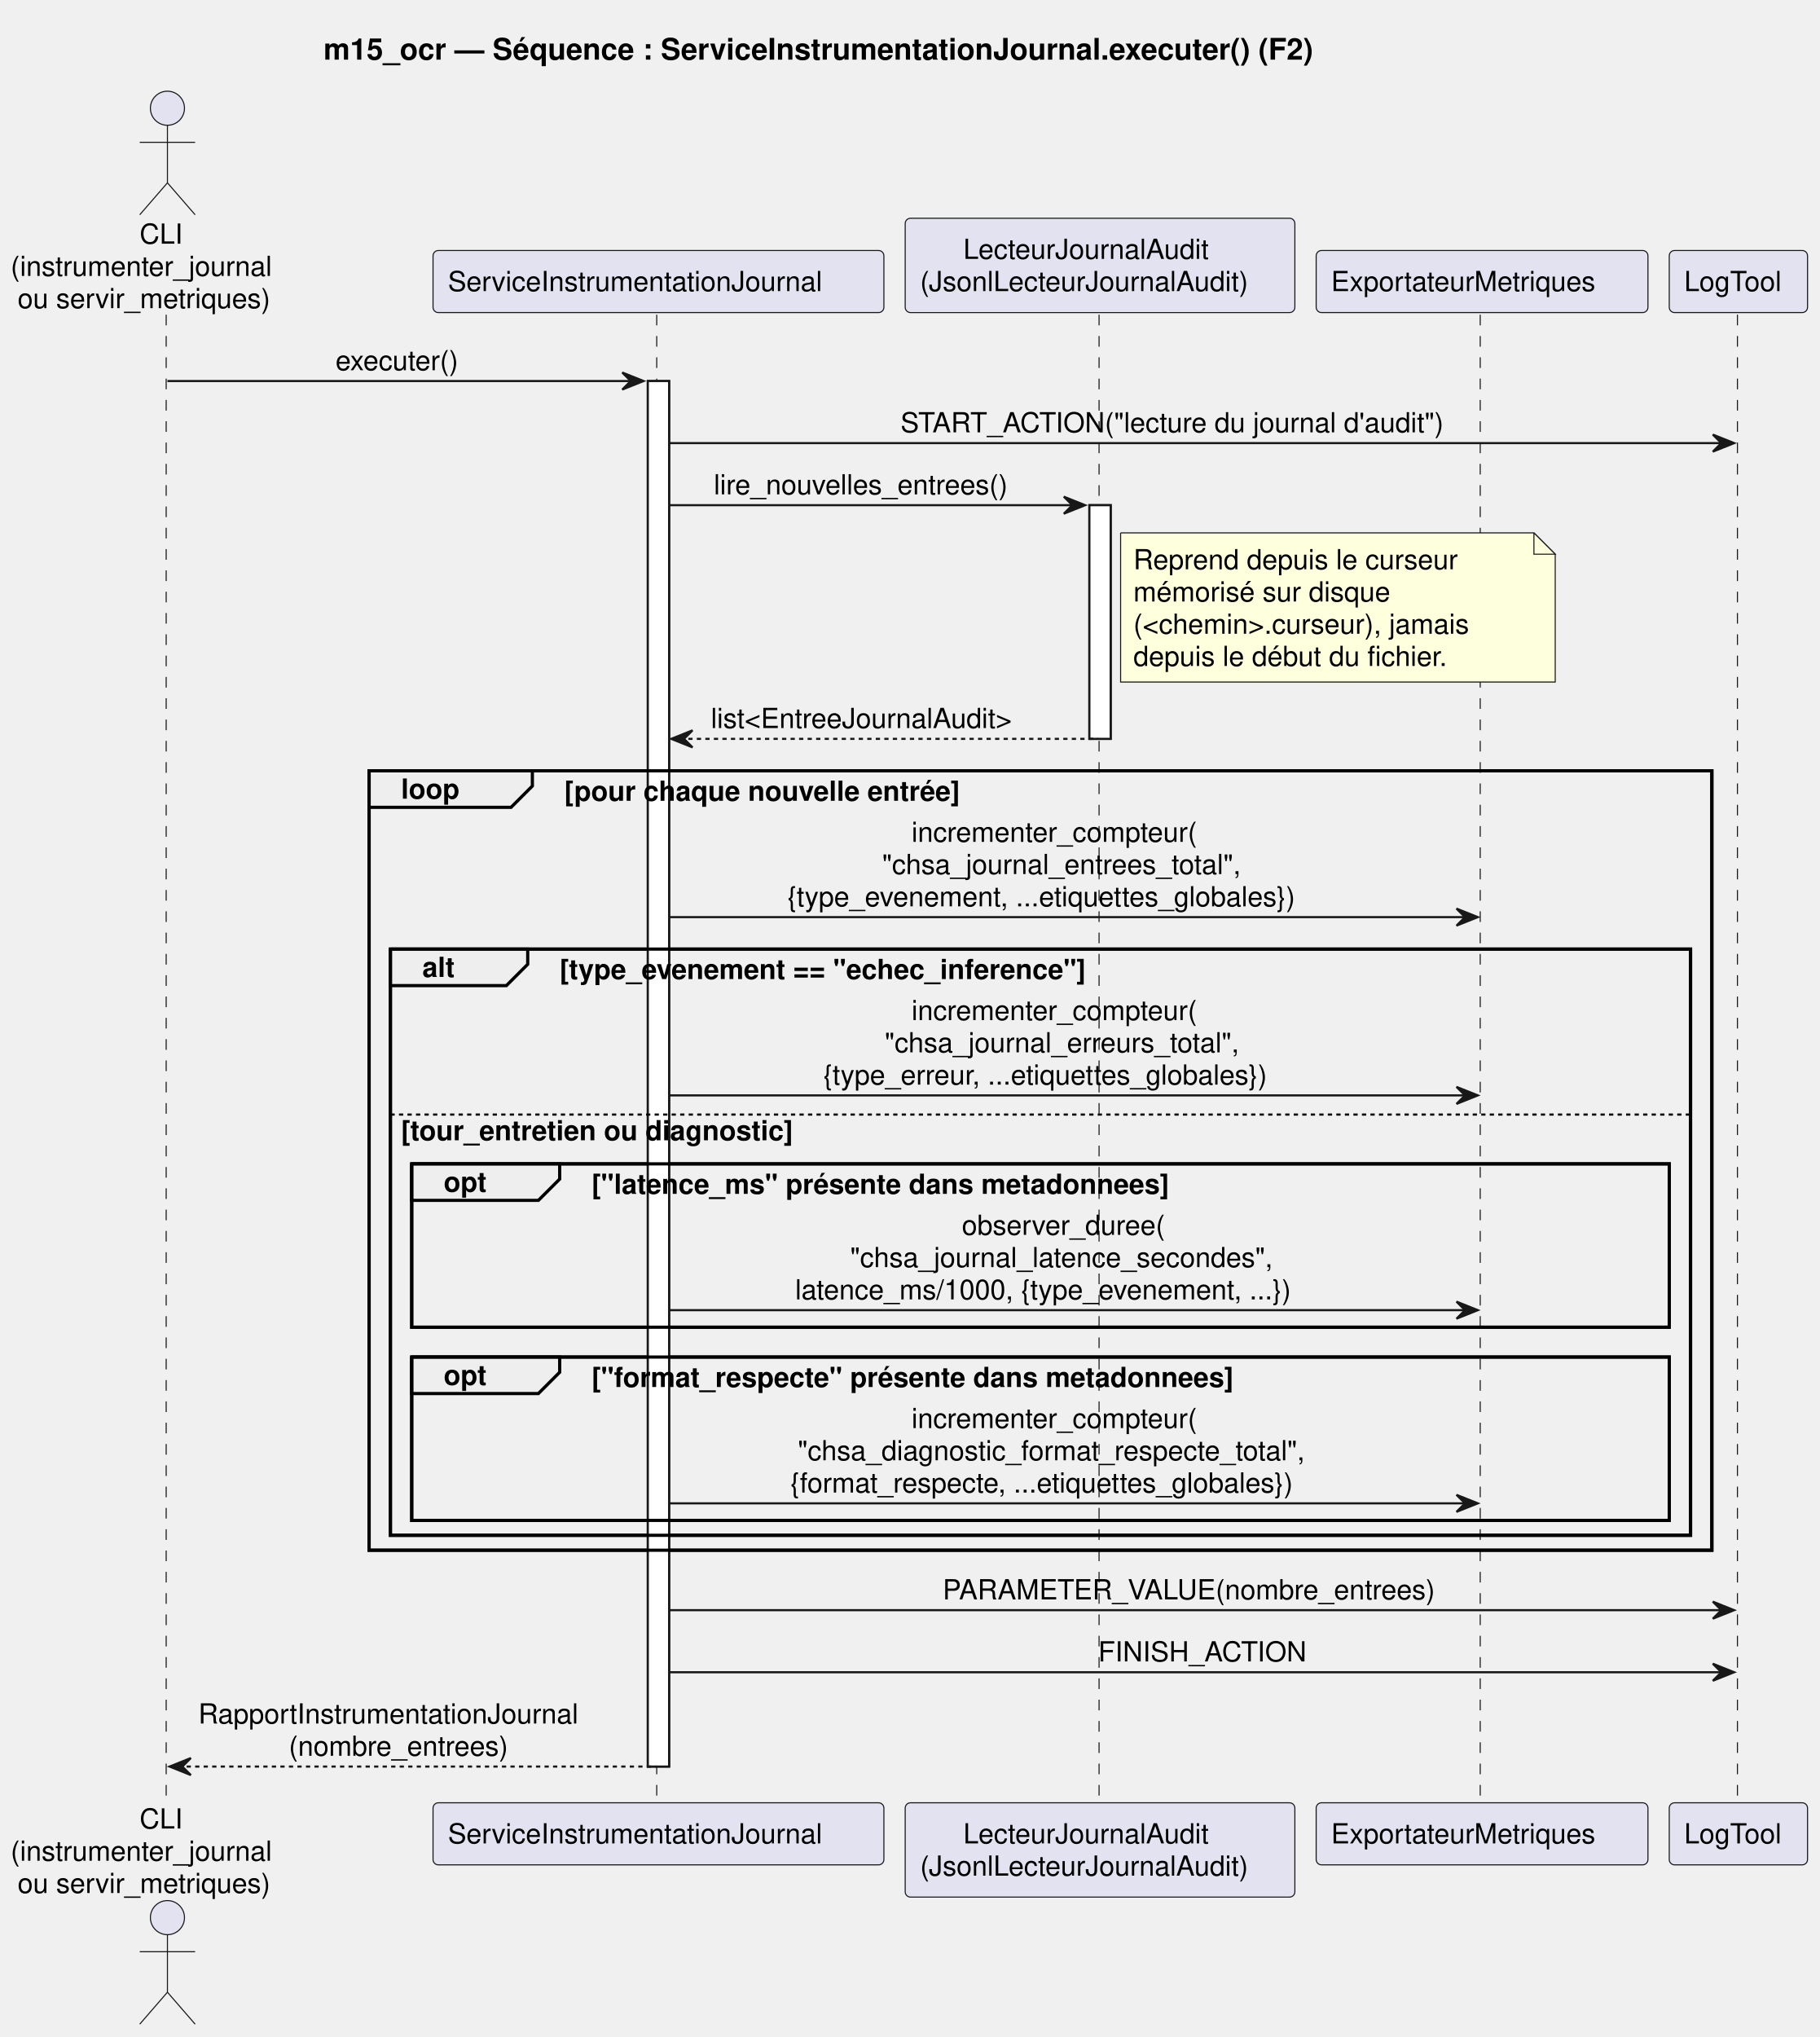
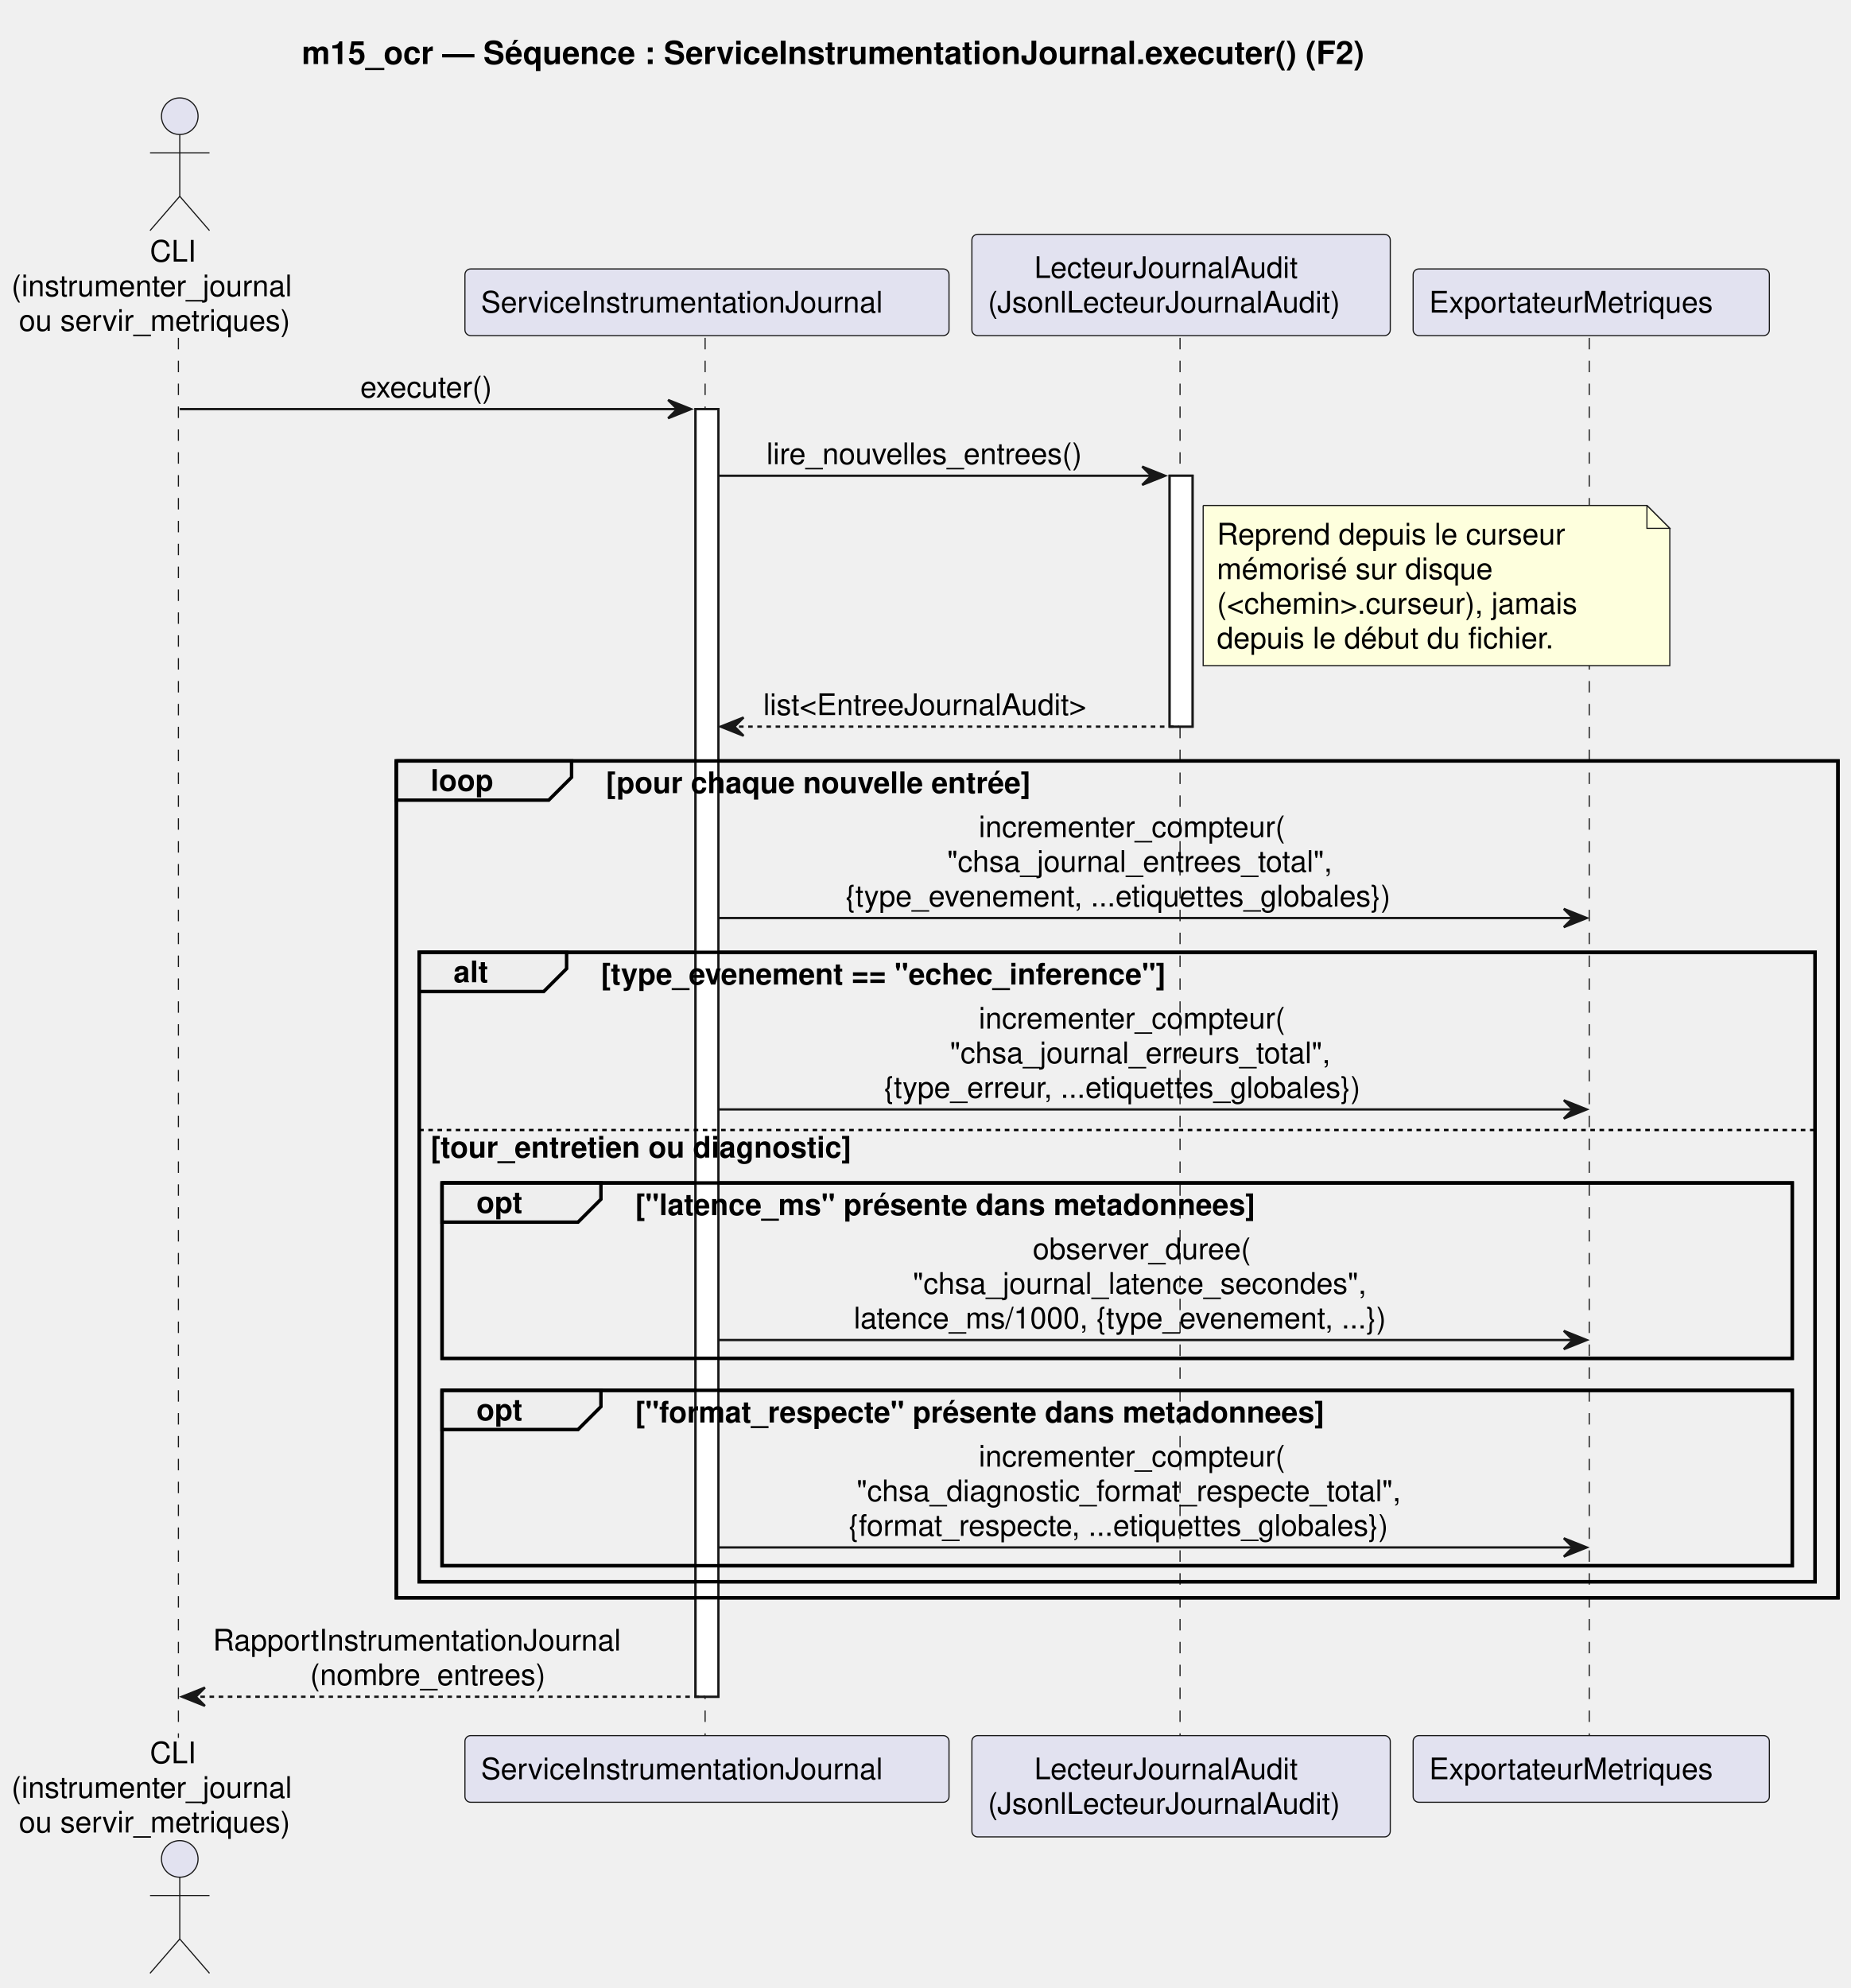
- <svg xmlns="http://www.w3.org/2000/svg" contentStyleType="text/css" height="956px" preserveAspectRatio="none" style="width:854px;height:956px;background:#FFFFFF;" version="1.1" viewBox="0 0 854 956" width="854px" zoomAndPan="magnify">
+ <svg xmlns="http://www.w3.org/2000/svg" contentStyleType="text/css" height="869px" preserveAspectRatio="none" style="width:809px;height:869px;background:#FFFFFF;" version="1.1" viewBox="0 0 809 869" width="809px" zoomAndPan="magnify">
  <defs />
  <g>
-     <text fill="#000000" font-family="Helvetica" font-size="14" font-weight="bold" lengthAdjust="spacing" textLength="548.727" x="151.852" y="27.995">m15_ocr — Séquence : ServiceInstrumentationJournal.executer() (F2)</text>
-     <rect fill="#FFFFFF" height="650.25" style="stroke:#181818;stroke-width:1;" width="10" x="304.073" y="178.828" />
-     <rect fill="#FFFFFF" height="109.664" style="stroke:#181818;stroke-width:1;" width="10" x="511.34" y="237.094" />
-     <rect fill="none" height="365.789" style="stroke:#000000;stroke-width:1.5;" width="630.263" x="173.259" y="361.758" />
-     <rect fill="none" height="275.125" style="stroke:#000000;stroke-width:1.5;" width="610.263" x="183.259" y="445.422" />
-     <rect fill="none" height="76.664" style="stroke:#000000;stroke-width:1.5;" width="590.263" x="193.259" y="546.219" />
-     <rect fill="none" height="76.664" style="stroke:#000000;stroke-width:1.5;" width="590.263" x="193.259" y="636.883" />
-     <line style="stroke:#181818;stroke-width:0.5;stroke-dasharray:5.0,5.0;" x1="78" x2="78" y1="147.695" y2="847.078" />
-     <line style="stroke:#181818;stroke-width:0.5;stroke-dasharray:5.0,5.0;" x1="308.259" x2="308.259" y1="147.695" y2="847.078" />
-     <line style="stroke:#181818;stroke-width:0.5;stroke-dasharray:5.0,5.0;" x1="515.887" x2="515.887" y1="147.695" y2="847.078" />
-     <line style="stroke:#181818;stroke-width:0.5;stroke-dasharray:5.0,5.0;" x1="694.792" x2="694.792" y1="147.695" y2="847.078" />
-     <line style="stroke:#181818;stroke-width:0.5;stroke-dasharray:5.0,5.0;" x1="815.523" x2="815.523" y1="147.695" y2="847.078" />
+     <text fill="#000000" font-family="Helvetica" font-size="14" font-weight="bold" lengthAdjust="spacing" textLength="548.727" x="131.898" y="27.995">m15_ocr — Séquence : ServiceInstrumentationJournal.executer() (F2)</text>
+     <rect fill="#FFFFFF" height="562.852" style="stroke:#181818;stroke-width:1;" width="10" x="304.073" y="178.828" />
+     <rect fill="#FFFFFF" height="109.664" style="stroke:#181818;stroke-width:1;" width="10" x="511.34" y="207.961" />
+     <rect fill="none" height="365.789" style="stroke:#000000;stroke-width:1.5;" width="630.263" x="173.259" y="332.625" />
+     <rect fill="none" height="275.125" style="stroke:#000000;stroke-width:1.5;" width="610.263" x="183.259" y="416.289" />
+     <rect fill="none" height="76.664" style="stroke:#000000;stroke-width:1.5;" width="590.263" x="193.259" y="517.086" />
+     <rect fill="none" height="76.664" style="stroke:#000000;stroke-width:1.5;" width="590.263" x="193.259" y="607.75" />
+     <line style="stroke:#181818;stroke-width:0.5;stroke-dasharray:5.0,5.0;" x1="78" x2="78" y1="147.695" y2="759.68" />
+     <line style="stroke:#181818;stroke-width:0.5;stroke-dasharray:5.0,5.0;" x1="308.259" x2="308.259" y1="147.695" y2="759.68" />
+     <line style="stroke:#181818;stroke-width:0.5;stroke-dasharray:5.0,5.0;" x1="515.887" x2="515.887" y1="147.695" y2="759.68" />
+     <line style="stroke:#181818;stroke-width:0.5;stroke-dasharray:5.0,5.0;" x1="694.792" x2="694.792" y1="147.695" y2="759.68" />
    <text fill="#000000" font-family="Helvetica" font-size="13" lengthAdjust="spacing" textLength="20.154" x="65.515" y="114.364">CLI</text>
    <text fill="#000000" font-family="Helvetica" font-size="13" lengthAdjust="spacing" textLength="141.185" x="5" y="129.497">(instrumenter_journal</text>
    <text fill="#000000" font-family="Helvetica" font-size="13" lengthAdjust="spacing" textLength="134.64" x="8.272" y="144.629">ou servir_metriques)</text>
    <ellipse cx="78.592" cy="50.797" fill="#E2E2F0" rx="8" ry="8" style="stroke:#181818;stroke-width:0.5;" />
    <path d="M78.592,58.797 L78.592,85.797 M65.592,66.797 L91.592,66.797 M78.592,85.797 L65.592,100.797 M78.592,85.797 L91.592,100.797 " fill="none" style="stroke:#181818;stroke-width:0.5;" />
-     <text fill="#000000" font-family="Helvetica" font-size="13" lengthAdjust="spacing" textLength="20.154" x="65.515" y="858.145">CLI</text>
-     <text fill="#000000" font-family="Helvetica" font-size="13" lengthAdjust="spacing" textLength="141.185" x="5" y="873.278">(instrumenter_journal</text>
-     <text fill="#000000" font-family="Helvetica" font-size="13" lengthAdjust="spacing" textLength="134.64" x="8.272" y="888.411">ou servir_metriques)</text>
-     <ellipse cx="78.592" cy="899.977" fill="#E2E2F0" rx="8" ry="8" style="stroke:#181818;stroke-width:0.5;" />
-     <path d="M78.592,907.977 L78.592,934.977 M65.592,915.977 L91.592,915.977 M78.592,934.977 L65.592,949.977 M78.592,934.977 L91.592,949.977 " fill="none" style="stroke:#181818;stroke-width:0.5;" />
+     <text fill="#000000" font-family="Helvetica" font-size="13" lengthAdjust="spacing" textLength="20.154" x="65.515" y="770.747">CLI</text>
+     <text fill="#000000" font-family="Helvetica" font-size="13" lengthAdjust="spacing" textLength="141.185" x="5" y="785.879">(instrumenter_journal</text>
+     <text fill="#000000" font-family="Helvetica" font-size="13" lengthAdjust="spacing" textLength="134.64" x="8.272" y="801.012">ou servir_metriques)</text>
+     <ellipse cx="78.592" cy="812.578" fill="#E2E2F0" rx="8" ry="8" style="stroke:#181818;stroke-width:0.5;" />
+     <path d="M78.592,820.578 L78.592,847.578 M65.592,828.578 L91.592,828.578 M78.592,847.578 L65.592,862.578 M78.592,847.578 L91.592,862.578 " fill="none" style="stroke:#181818;stroke-width:0.5;" />
    <rect fill="#E2E2F0" height="29.133" rx="2.5" ry="2.5" style="stroke:#181818;stroke-width:0.5;" width="211.628" x="203.259" y="117.562" />
    <text fill="#000000" font-family="Helvetica" font-size="13" lengthAdjust="spacing" textLength="197.628" x="210.259" y="136.629">ServiceInstrumentationJournal</text>
-     <rect fill="#E2E2F0" height="29.133" rx="2.5" ry="2.5" style="stroke:#181818;stroke-width:0.5;" width="211.628" x="203.259" y="846.078" />
-     <text fill="#000000" font-family="Helvetica" font-size="13" lengthAdjust="spacing" textLength="197.628" x="210.259" y="865.145">ServiceInstrumentationJournal</text>
+     <rect fill="#E2E2F0" height="29.133" rx="2.5" ry="2.5" style="stroke:#181818;stroke-width:0.5;" width="211.628" x="203.259" y="758.68" />
+     <text fill="#000000" font-family="Helvetica" font-size="13" lengthAdjust="spacing" textLength="197.628" x="210.259" y="777.747">ServiceInstrumentationJournal</text>
    <rect fill="#E2E2F0" height="44.266" rx="2.5" ry="2.5" style="stroke:#181818;stroke-width:0.5;" width="182.905" x="424.887" y="102.43" />
    <text fill="#000000" font-family="Helvetica" font-size="13" lengthAdjust="spacing" textLength="128.35" x="452.165" y="121.497">LecteurJournalAudit</text>
    <text fill="#000000" font-family="Helvetica" font-size="13" lengthAdjust="spacing" textLength="168.905" x="431.887" y="136.629">(JsonlLecteurJournalAudit)</text>
-     <rect fill="#E2E2F0" height="44.266" rx="2.5" ry="2.5" style="stroke:#181818;stroke-width:0.5;" width="182.905" x="424.887" y="846.078" />
-     <text fill="#000000" font-family="Helvetica" font-size="13" lengthAdjust="spacing" textLength="128.35" x="452.165" y="865.145">LecteurJournalAudit</text>
-     <text fill="#000000" font-family="Helvetica" font-size="13" lengthAdjust="spacing" textLength="168.905" x="431.887" y="880.278">(JsonlLecteurJournalAudit)</text>
+     <rect fill="#E2E2F0" height="44.266" rx="2.5" ry="2.5" style="stroke:#181818;stroke-width:0.5;" width="182.905" x="424.887" y="758.68" />
+     <text fill="#000000" font-family="Helvetica" font-size="13" lengthAdjust="spacing" textLength="128.35" x="452.165" y="777.747">LecteurJournalAudit</text>
+     <text fill="#000000" font-family="Helvetica" font-size="13" lengthAdjust="spacing" textLength="168.905" x="431.887" y="792.879">(JsonlLecteurJournalAudit)</text>
    <rect fill="#E2E2F0" height="29.133" rx="2.5" ry="2.5" style="stroke:#181818;stroke-width:0.5;" width="155.731" x="617.792" y="117.562" />
    <text fill="#000000" font-family="Helvetica" font-size="13" lengthAdjust="spacing" textLength="141.731" x="624.792" y="136.629">ExportateurMetriques</text>
-     <rect fill="#E2E2F0" height="29.133" rx="2.5" ry="2.5" style="stroke:#181818;stroke-width:0.5;" width="155.731" x="617.792" y="846.078" />
-     <text fill="#000000" font-family="Helvetica" font-size="13" lengthAdjust="spacing" textLength="141.731" x="624.792" y="865.145">ExportateurMetriques</text>
-     <rect fill="#E2E2F0" height="29.133" rx="2.5" ry="2.5" style="stroke:#181818;stroke-width:0.5;" width="64.908" x="783.523" y="117.562" />
-     <text fill="#000000" font-family="Helvetica" font-size="13" lengthAdjust="spacing" textLength="50.908" x="790.523" y="136.629">LogTool</text>
-     <rect fill="#E2E2F0" height="29.133" rx="2.5" ry="2.5" style="stroke:#181818;stroke-width:0.5;" width="64.908" x="783.523" y="846.078" />
-     <text fill="#000000" font-family="Helvetica" font-size="13" lengthAdjust="spacing" textLength="50.908" x="790.523" y="865.145">LogTool</text>
-     <rect fill="#FFFFFF" height="650.25" style="stroke:#181818;stroke-width:1;" width="10" x="304.073" y="178.828" />
-     <rect fill="#FFFFFF" height="109.664" style="stroke:#181818;stroke-width:1;" width="10" x="511.34" y="237.094" />
+     <rect fill="#E2E2F0" height="29.133" rx="2.5" ry="2.5" style="stroke:#181818;stroke-width:0.5;" width="155.731" x="617.792" y="758.68" />
+     <text fill="#000000" font-family="Helvetica" font-size="13" lengthAdjust="spacing" textLength="141.731" x="624.792" y="777.747">ExportateurMetriques</text>
+     <rect fill="#FFFFFF" height="562.852" style="stroke:#181818;stroke-width:1;" width="10" x="304.073" y="178.828" />
+     <rect fill="#FFFFFF" height="109.664" style="stroke:#181818;stroke-width:1;" width="10" x="511.34" y="207.961" />
    <polygon fill="#181818" points="292.073,174.828,302.073,178.828,292.073,182.828,296.073,178.828" style="stroke:#181818;stroke-width:1;" />
    <line style="stroke:#181818;stroke-width:1;" x1="78.592" x2="298.073" y1="178.828" y2="178.828" />
    <text fill="#000000" font-family="Helvetica" font-size="13" lengthAdjust="spacing" textLength="67.66" x="157.503" y="173.762">executer()</text>
-     <polygon fill="#181818" points="803.977,203.961,813.977,207.961,803.977,211.961,807.977,207.961" style="stroke:#181818;stroke-width:1;" />
-     <line style="stroke:#181818;stroke-width:1;" x1="314.073" x2="809.977" y1="207.961" y2="207.961" />
-     <text fill="#000000" font-family="Helvetica" font-size="13" lengthAdjust="spacing" textLength="284.648" x="422.701" y="202.895">START_ACTION("lecture du journal d'audit")</text>
-     <polygon fill="#181818" points="499.34,233.094,509.34,237.094,499.34,241.094,503.34,237.094" style="stroke:#181818;stroke-width:1;" />
-     <line style="stroke:#181818;stroke-width:1;" x1="314.073" x2="505.34" y1="237.094" y2="237.094" />
-     <text fill="#000000" font-family="Helvetica" font-size="13" lengthAdjust="spacing" textLength="155.276" x="335.068" y="232.028">lire_nouvelles_entrees()</text>
-     <path d="M526,250.094 L526,320.094 L730,320.094 L730,260.094 L720,250.094 L526,250.094 " fill="#FEFFDD" style="stroke:#181818;stroke-width:0.5;" />
-     <path d="M720,250.094 L720,260.094 L730,260.094 L720,250.094 " fill="#FEFFDD" style="stroke:#181818;stroke-width:0.5;" />
-     <text fill="#000000" font-family="Helvetica" font-size="13" lengthAdjust="spacing" textLength="171.336" x="532" y="267.161">Reprend depuis le curseur</text>
-     <text fill="#000000" font-family="Helvetica" font-size="13" lengthAdjust="spacing" textLength="136.754" x="532" y="282.293">mémorisé sur disque</text>
-     <text fill="#000000" font-family="Helvetica" font-size="13" lengthAdjust="spacing" textLength="183.904" x="532" y="297.426">(&lt;chemin&gt;.curseur), jamais</text>
-     <text fill="#000000" font-family="Helvetica" font-size="13" lengthAdjust="spacing" textLength="170.257" x="532" y="312.559">depuis le début du fichier.</text>
-     <polygon fill="#181818" points="325.073,342.758,315.073,346.758,325.073,350.758,321.073,346.758" style="stroke:#181818;stroke-width:1;" />
-     <line style="stroke:#181818;stroke-width:1;stroke-dasharray:2.0,2.0;" x1="319.073" x2="515.34" y1="346.758" y2="346.758" />
-     <text fill="#000000" font-family="Helvetica" font-size="13" lengthAdjust="spacing" textLength="163.052" x="333.68" y="341.692">list&lt;EntreeJournalAudit&gt;</text>
-     <path d="M173.259,361.758 L249.883,361.758 L249.883,368.891 L239.883,378.891 L173.259,378.891 L173.259,361.758 " fill="#EEEEEE" style="stroke:#000000;stroke-width:1.5;" />
-     <rect fill="none" height="365.789" style="stroke:#000000;stroke-width:1.5;" width="630.263" x="173.259" y="361.758" />
-     <text fill="#000000" font-family="Helvetica" font-size="13" font-weight="bold" lengthAdjust="spacing" textLength="31.624" x="188.259" y="374.825">loop</text>
-     <text fill="#000000" font-family="Helvetica" font-size="13" font-weight="bold" lengthAdjust="spacing" textLength="223.266" x="264.883" y="375.825">[pour chaque nouvelle entrée]</text>
-     <polygon fill="#181818" points="683.657,426.422,693.657,430.422,683.657,434.422,687.657,430.422" style="stroke:#181818;stroke-width:1;" />
-     <line style="stroke:#181818;stroke-width:1;" x1="314.073" x2="689.657" y1="430.422" y2="430.422" />
-     <text fill="#000000" font-family="Helvetica" font-size="13" lengthAdjust="spacing" textLength="153.95" x="427.89" y="395.09">incrementer_compteur(</text>
-     <text fill="#000000" font-family="Helvetica" font-size="13" lengthAdjust="spacing" textLength="189.858" x="414.068" y="410.223">"chsa_journal_entrees_total",</text>
-     <text fill="#000000" font-family="Helvetica" font-size="13" lengthAdjust="spacing" textLength="278.821" x="369.587" y="425.356">{type_evenement, ...etiquettes_globales})</text>
-     <path d="M183.259,445.422 L247.702,445.422 L247.702,452.555 L237.702,462.555 L183.259,462.555 L183.259,445.422 " fill="#EEEEEE" style="stroke:#000000;stroke-width:1.5;" />
-     <rect fill="none" height="275.125" style="stroke:#000000;stroke-width:1.5;" width="610.263" x="183.259" y="445.422" />
-     <text fill="#000000" font-family="Helvetica" font-size="13" font-weight="bold" lengthAdjust="spacing" textLength="19.443" x="198.259" y="458.489">alt</text>
-     <text fill="#000000" font-family="Helvetica" font-size="13" font-weight="bold" lengthAdjust="spacing" textLength="295.579" x="262.702" y="459.489">[type_evenement == "echec_inference"]</text>
-     <polygon fill="#181818" points="683.657,510.086,693.657,514.086,683.657,518.086,687.657,514.086" style="stroke:#181818;stroke-width:1;" />
-     <line style="stroke:#181818;stroke-width:1;" x1="314.073" x2="689.657" y1="514.086" y2="514.086" />
-     <text fill="#000000" font-family="Helvetica" font-size="13" lengthAdjust="spacing" textLength="153.95" x="427.89" y="478.754">incrementer_compteur(</text>
-     <text fill="#000000" font-family="Helvetica" font-size="13" lengthAdjust="spacing" textLength="187.453" x="415.271" y="493.887">"chsa_journal_erreurs_total",</text>
-     <text fill="#000000" font-family="Helvetica" font-size="13" lengthAdjust="spacing" textLength="245.166" x="386.415" y="509.02">{type_erreur, ...etiquettes_globales})</text>
-     <line style="stroke:#000000;stroke-width:1;stroke-dasharray:2.0,2.0;" x1="183.259" x2="793.523" y1="523.086" y2="523.086" />
-     <text fill="#000000" font-family="Helvetica" font-size="13" font-weight="bold" lengthAdjust="spacing" textLength="220.829" x="188.259" y="535.153">[tour_entretien ou diagnostic]</text>
-     <path d="M193.259,546.219 L262.71,546.219 L262.71,553.352 L252.71,563.352 L193.259,563.352 L193.259,546.219 " fill="#EEEEEE" style="stroke:#000000;stroke-width:1.5;" />
-     <rect fill="none" height="76.664" style="stroke:#000000;stroke-width:1.5;" width="590.263" x="193.259" y="546.219" />
-     <text fill="#000000" font-family="Helvetica" font-size="13" font-weight="bold" lengthAdjust="spacing" textLength="24.451" x="208.259" y="559.286">opt</text>
-     <text fill="#000000" font-family="Helvetica" font-size="13" font-weight="bold" lengthAdjust="spacing" textLength="320.741" x="277.71" y="560.286">["latence_ms" présente dans metadonnees]</text>
-     <polygon fill="#181818" points="683.657,610.883,693.657,614.883,683.657,618.883,687.657,614.883" style="stroke:#181818;stroke-width:1;" />
-     <line style="stroke:#181818;stroke-width:1;" x1="314.073" x2="689.657" y1="614.883" y2="614.883" />
-     <text fill="#000000" font-family="Helvetica" font-size="13" lengthAdjust="spacing" textLength="106.761" x="451.485" y="579.551">observer_duree(</text>
-     <text fill="#000000" font-family="Helvetica" font-size="13" lengthAdjust="spacing" textLength="219.876" x="399.059" y="594.684">"chsa_journal_latence_secondes",</text>
-     <text fill="#000000" font-family="Helvetica" font-size="13" lengthAdjust="spacing" textLength="271.464" x="373.266" y="609.817">latence_ms/1000, {type_evenement, ...})</text>
-     <path d="M193.259,636.883 L262.71,636.883 L262.71,644.016 L252.71,654.016 L193.259,654.016 L193.259,636.883 " fill="#EEEEEE" style="stroke:#000000;stroke-width:1.5;" />
-     <rect fill="none" height="76.664" style="stroke:#000000;stroke-width:1.5;" width="590.263" x="193.259" y="636.883" />
-     <text fill="#000000" font-family="Helvetica" font-size="13" font-weight="bold" lengthAdjust="spacing" textLength="24.451" x="208.259" y="649.95">opt</text>
-     <text fill="#000000" font-family="Helvetica" font-size="13" font-weight="bold" lengthAdjust="spacing" textLength="358.776" x="277.71" y="650.95">["format_respecte" présente dans metadonnees]</text>
-     <polygon fill="#181818" points="683.657,701.547,693.657,705.547,683.657,709.547,687.657,705.547" style="stroke:#181818;stroke-width:1;" />
-     <line style="stroke:#181818;stroke-width:1;" x1="314.073" x2="689.657" y1="705.547" y2="705.547" />
-     <text fill="#000000" font-family="Helvetica" font-size="13" lengthAdjust="spacing" textLength="153.95" x="427.89" y="670.215">incrementer_compteur(</text>
-     <text fill="#000000" font-family="Helvetica" font-size="13" lengthAdjust="spacing" textLength="269.058" x="374.469" y="685.348">"chsa_diagnostic_format_respecte_total",</text>
-     <text fill="#000000" font-family="Helvetica" font-size="13" lengthAdjust="spacing" textLength="276.066" x="370.965" y="700.481">{format_respecte, ...etiquettes_globales})</text>
-     <polygon fill="#181818" points="803.977,751.68,813.977,755.68,803.977,759.68,807.977,755.68" style="stroke:#181818;stroke-width:1;" />
-     <line style="stroke:#181818;stroke-width:1;" x1="314.073" x2="809.977" y1="755.68" y2="755.68" />
-     <text fill="#000000" font-family="Helvetica" font-size="13" lengthAdjust="spacing" textLength="245.077" x="442.487" y="750.614">PARAMETER_VALUE(nombre_entrees)</text>
-     <polygon fill="#181818" points="803.977,780.812,813.977,784.812,803.977,788.812,807.977,784.812" style="stroke:#181818;stroke-width:1;" />
-     <line style="stroke:#181818;stroke-width:1;" x1="314.073" x2="809.977" y1="784.812" y2="784.812" />
-     <text fill="#000000" font-family="Helvetica" font-size="13" lengthAdjust="spacing" textLength="99.1" x="515.475" y="779.747">FINISH_ACTION</text>
-     <polygon fill="#181818" points="89.592,825.078,79.592,829.078,89.592,833.078,85.592,829.078" style="stroke:#181818;stroke-width:1;" />
-     <line style="stroke:#181818;stroke-width:1;stroke-dasharray:2.0,2.0;" x1="83.592" x2="308.073" y1="829.078" y2="829.078" />
-     <text fill="#000000" font-family="Helvetica" font-size="13" lengthAdjust="spacing" textLength="201.481" x="93.092" y="808.879">RapportInstrumentationJournal</text>
-     <text fill="#000000" font-family="Helvetica" font-size="13" lengthAdjust="spacing" textLength="116.543" x="135.561" y="824.012">(nombre_entrees)</text>
+     <polygon fill="#181818" points="499.34,203.961,509.34,207.961,499.34,211.961,503.34,207.961" style="stroke:#181818;stroke-width:1;" />
+     <line style="stroke:#181818;stroke-width:1;" x1="314.073" x2="505.34" y1="207.961" y2="207.961" />
+     <text fill="#000000" font-family="Helvetica" font-size="13" lengthAdjust="spacing" textLength="155.276" x="335.068" y="202.895">lire_nouvelles_entrees()</text>
+     <path d="M526,220.961 L526,290.961 L730,290.961 L730,230.961 L720,220.961 L526,220.961 " fill="#FEFFDD" style="stroke:#181818;stroke-width:0.5;" />
+     <path d="M720,220.961 L720,230.961 L730,230.961 L720,220.961 " fill="#FEFFDD" style="stroke:#181818;stroke-width:0.5;" />
+     <text fill="#000000" font-family="Helvetica" font-size="13" lengthAdjust="spacing" textLength="171.336" x="532" y="238.028">Reprend depuis le curseur</text>
+     <text fill="#000000" font-family="Helvetica" font-size="13" lengthAdjust="spacing" textLength="136.754" x="532" y="253.161">mémorisé sur disque</text>
+     <text fill="#000000" font-family="Helvetica" font-size="13" lengthAdjust="spacing" textLength="183.904" x="532" y="268.293">(&lt;chemin&gt;.curseur), jamais</text>
+     <text fill="#000000" font-family="Helvetica" font-size="13" lengthAdjust="spacing" textLength="170.257" x="532" y="283.426">depuis le début du fichier.</text>
+     <polygon fill="#181818" points="325.073,313.625,315.073,317.625,325.073,321.625,321.073,317.625" style="stroke:#181818;stroke-width:1;" />
+     <line style="stroke:#181818;stroke-width:1;stroke-dasharray:2.0,2.0;" x1="319.073" x2="515.34" y1="317.625" y2="317.625" />
+     <text fill="#000000" font-family="Helvetica" font-size="13" lengthAdjust="spacing" textLength="163.052" x="333.68" y="312.559">list&lt;EntreeJournalAudit&gt;</text>
+     <path d="M173.259,332.625 L249.883,332.625 L249.883,339.758 L239.883,349.758 L173.259,349.758 L173.259,332.625 " fill="#EEEEEE" style="stroke:#000000;stroke-width:1.5;" />
+     <rect fill="none" height="365.789" style="stroke:#000000;stroke-width:1.5;" width="630.263" x="173.259" y="332.625" />
+     <text fill="#000000" font-family="Helvetica" font-size="13" font-weight="bold" lengthAdjust="spacing" textLength="31.624" x="188.259" y="345.692">loop</text>
+     <text fill="#000000" font-family="Helvetica" font-size="13" font-weight="bold" lengthAdjust="spacing" textLength="223.266" x="264.883" y="346.692">[pour chaque nouvelle entrée]</text>
+     <polygon fill="#181818" points="683.657,397.289,693.657,401.289,683.657,405.289,687.657,401.289" style="stroke:#181818;stroke-width:1;" />
+     <line style="stroke:#181818;stroke-width:1;" x1="314.073" x2="689.657" y1="401.289" y2="401.289" />
+     <text fill="#000000" font-family="Helvetica" font-size="13" lengthAdjust="spacing" textLength="153.95" x="427.89" y="365.957">incrementer_compteur(</text>
+     <text fill="#000000" font-family="Helvetica" font-size="13" lengthAdjust="spacing" textLength="189.858" x="414.068" y="381.09">"chsa_journal_entrees_total",</text>
+     <text fill="#000000" font-family="Helvetica" font-size="13" lengthAdjust="spacing" textLength="278.821" x="369.587" y="396.223">{type_evenement, ...etiquettes_globales})</text>
+     <path d="M183.259,416.289 L247.702,416.289 L247.702,423.422 L237.702,433.422 L183.259,433.422 L183.259,416.289 " fill="#EEEEEE" style="stroke:#000000;stroke-width:1.5;" />
+     <rect fill="none" height="275.125" style="stroke:#000000;stroke-width:1.5;" width="610.263" x="183.259" y="416.289" />
+     <text fill="#000000" font-family="Helvetica" font-size="13" font-weight="bold" lengthAdjust="spacing" textLength="19.443" x="198.259" y="429.356">alt</text>
+     <text fill="#000000" font-family="Helvetica" font-size="13" font-weight="bold" lengthAdjust="spacing" textLength="295.579" x="262.702" y="430.356">[type_evenement == "echec_inference"]</text>
+     <polygon fill="#181818" points="683.657,480.953,693.657,484.953,683.657,488.953,687.657,484.953" style="stroke:#181818;stroke-width:1;" />
+     <line style="stroke:#181818;stroke-width:1;" x1="314.073" x2="689.657" y1="484.953" y2="484.953" />
+     <text fill="#000000" font-family="Helvetica" font-size="13" lengthAdjust="spacing" textLength="153.95" x="427.89" y="449.622">incrementer_compteur(</text>
+     <text fill="#000000" font-family="Helvetica" font-size="13" lengthAdjust="spacing" textLength="187.453" x="415.271" y="464.754">"chsa_journal_erreurs_total",</text>
+     <text fill="#000000" font-family="Helvetica" font-size="13" lengthAdjust="spacing" textLength="245.166" x="386.415" y="479.887">{type_erreur, ...etiquettes_globales})</text>
+     <line style="stroke:#000000;stroke-width:1;stroke-dasharray:2.0,2.0;" x1="183.259" x2="793.523" y1="493.953" y2="493.953" />
+     <text fill="#000000" font-family="Helvetica" font-size="13" font-weight="bold" lengthAdjust="spacing" textLength="220.829" x="188.259" y="506.02">[tour_entretien ou diagnostic]</text>
+     <path d="M193.259,517.086 L262.71,517.086 L262.71,524.219 L252.71,534.219 L193.259,534.219 L193.259,517.086 " fill="#EEEEEE" style="stroke:#000000;stroke-width:1.5;" />
+     <rect fill="none" height="76.664" style="stroke:#000000;stroke-width:1.5;" width="590.263" x="193.259" y="517.086" />
+     <text fill="#000000" font-family="Helvetica" font-size="13" font-weight="bold" lengthAdjust="spacing" textLength="24.451" x="208.259" y="530.153">opt</text>
+     <text fill="#000000" font-family="Helvetica" font-size="13" font-weight="bold" lengthAdjust="spacing" textLength="320.741" x="277.71" y="531.153">["latence_ms" présente dans metadonnees]</text>
+     <polygon fill="#181818" points="683.657,581.75,693.657,585.75,683.657,589.75,687.657,585.75" style="stroke:#181818;stroke-width:1;" />
+     <line style="stroke:#181818;stroke-width:1;" x1="314.073" x2="689.657" y1="585.75" y2="585.75" />
+     <text fill="#000000" font-family="Helvetica" font-size="13" lengthAdjust="spacing" textLength="106.761" x="451.485" y="550.418">observer_duree(</text>
+     <text fill="#000000" font-family="Helvetica" font-size="13" lengthAdjust="spacing" textLength="219.876" x="399.059" y="565.551">"chsa_journal_latence_secondes",</text>
+     <text fill="#000000" font-family="Helvetica" font-size="13" lengthAdjust="spacing" textLength="271.464" x="373.266" y="580.684">latence_ms/1000, {type_evenement, ...})</text>
+     <path d="M193.259,607.75 L262.71,607.75 L262.71,614.883 L252.71,624.883 L193.259,624.883 L193.259,607.75 " fill="#EEEEEE" style="stroke:#000000;stroke-width:1.5;" />
+     <rect fill="none" height="76.664" style="stroke:#000000;stroke-width:1.5;" width="590.263" x="193.259" y="607.75" />
+     <text fill="#000000" font-family="Helvetica" font-size="13" font-weight="bold" lengthAdjust="spacing" textLength="24.451" x="208.259" y="620.817">opt</text>
+     <text fill="#000000" font-family="Helvetica" font-size="13" font-weight="bold" lengthAdjust="spacing" textLength="358.776" x="277.71" y="621.817">["format_respecte" présente dans metadonnees]</text>
+     <polygon fill="#181818" points="683.657,672.414,693.657,676.414,683.657,680.414,687.657,676.414" style="stroke:#181818;stroke-width:1;" />
+     <line style="stroke:#181818;stroke-width:1;" x1="314.073" x2="689.657" y1="676.414" y2="676.414" />
+     <text fill="#000000" font-family="Helvetica" font-size="13" lengthAdjust="spacing" textLength="153.95" x="427.89" y="641.082">incrementer_compteur(</text>
+     <text fill="#000000" font-family="Helvetica" font-size="13" lengthAdjust="spacing" textLength="269.058" x="374.469" y="656.215">"chsa_diagnostic_format_respecte_total",</text>
+     <text fill="#000000" font-family="Helvetica" font-size="13" lengthAdjust="spacing" textLength="276.066" x="370.965" y="671.348">{format_respecte, ...etiquettes_globales})</text>
+     <polygon fill="#181818" points="89.592,737.68,79.592,741.68,89.592,745.68,85.592,741.68" style="stroke:#181818;stroke-width:1;" />
+     <line style="stroke:#181818;stroke-width:1;stroke-dasharray:2.0,2.0;" x1="83.592" x2="308.073" y1="741.68" y2="741.68" />
+     <text fill="#000000" font-family="Helvetica" font-size="13" lengthAdjust="spacing" textLength="201.481" x="93.092" y="721.481">RapportInstrumentationJournal</text>
+     <text fill="#000000" font-family="Helvetica" font-size="13" lengthAdjust="spacing" textLength="116.543" x="135.561" y="736.614">(nombre_entrees)</text>
  </g>
</svg>
